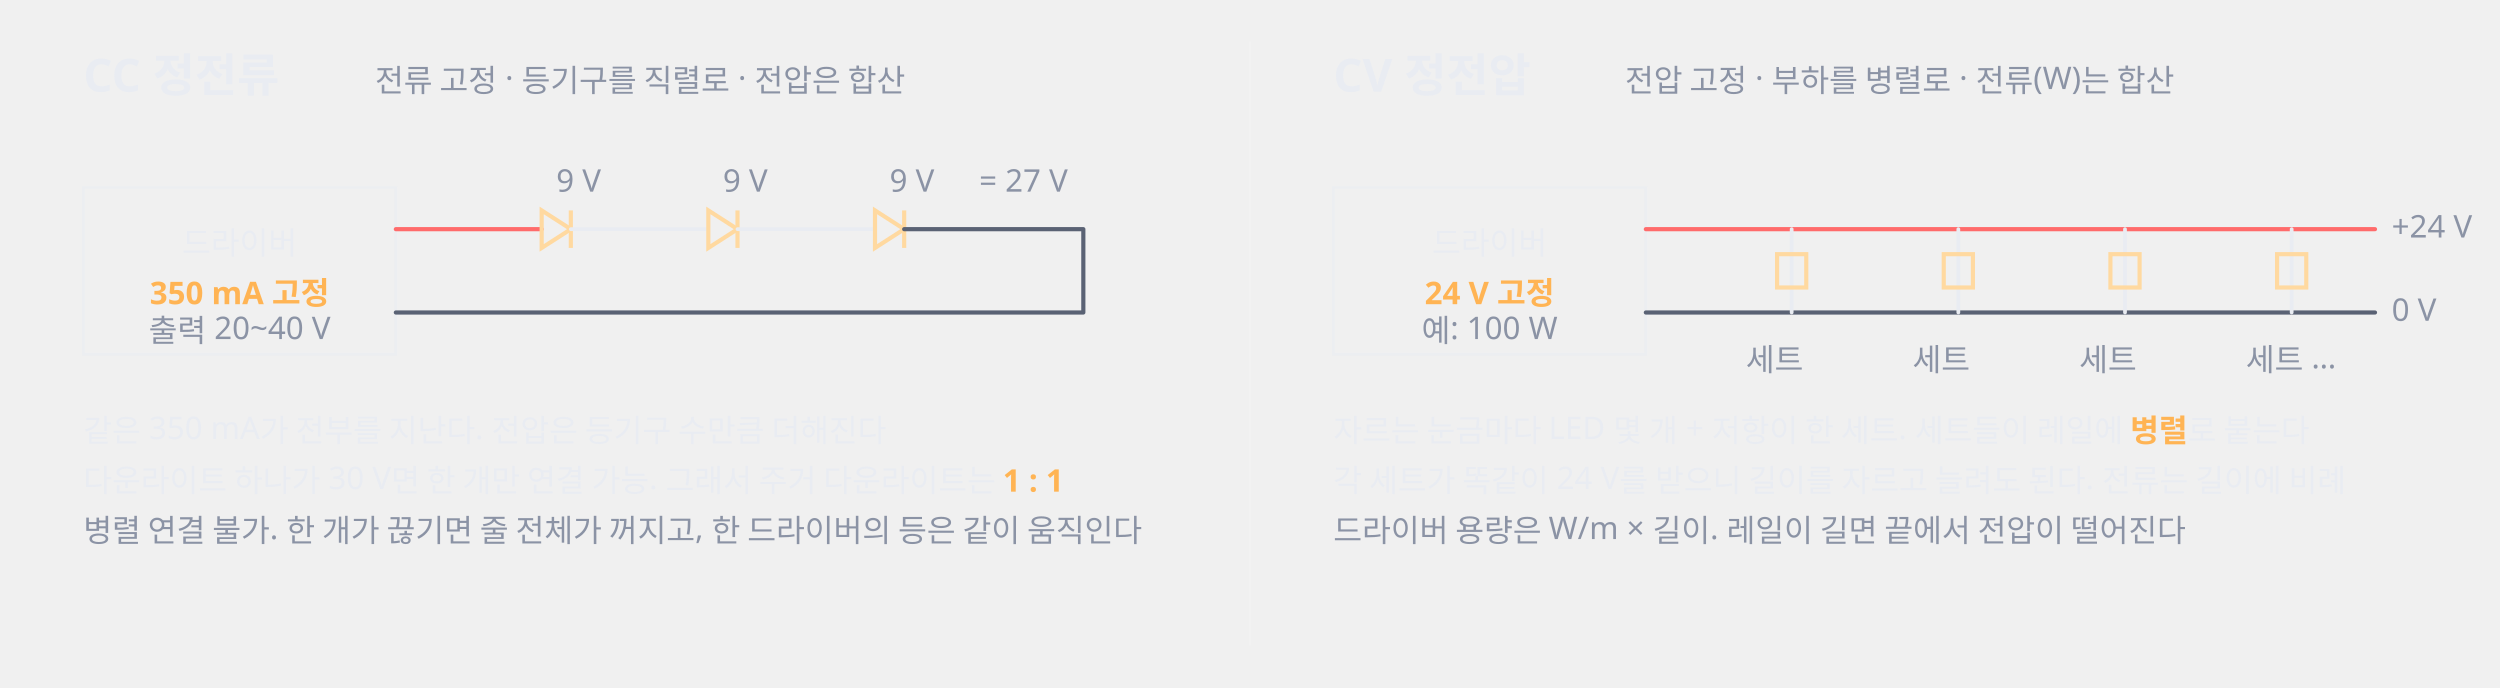
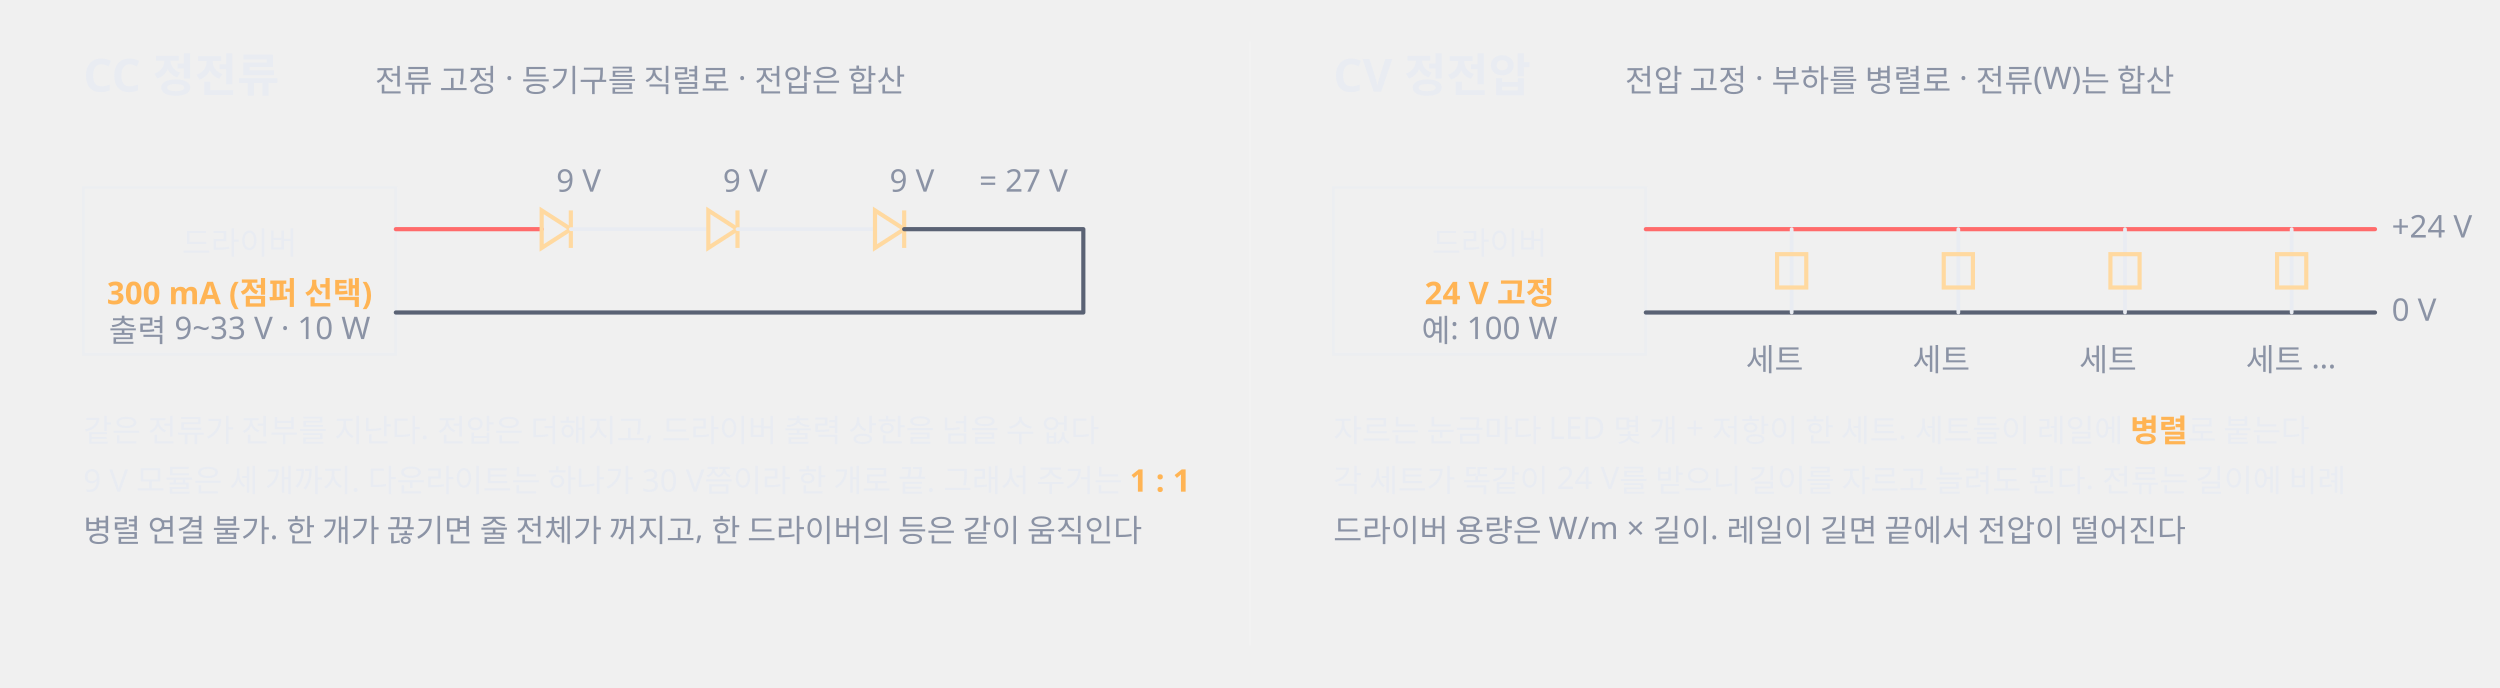
<svg xmlns="http://www.w3.org/2000/svg" viewBox="0 0 1200 330" font-family="Pretendard, Apple SD Gothic Neo, sans-serif">
  <defs>
    <style>
    .box{fill:none;stroke:#e9ecf2;stroke-opacity:.55;stroke-width:1.3}
    .w{stroke:#e9ecf2;stroke-width:1.8;fill:none;stroke-linecap:round;stroke-linejoin:round}
    .wp{stroke:#ff6b6b;stroke-width:2;fill:none;stroke-linecap:round;stroke-linejoin:round}
    .wn{stroke:#5a6274;stroke-width:2;fill:none;stroke-linecap:round;stroke-linejoin:round}
    .led{fill:none;stroke:#ffd9a0;stroke-width:2}
    .lab{fill:#e9ecf2;font-size:22px;font-weight:650}.sub{fill:#8b93a5;font-size:15px}.t{fill:#e9ecf2;font-size:15px}.amb{fill:#ffb454;font-size:15px;font-weight:600}
  </style>
    <g id="ledsym">
      <polygon points="0,-9 0,9 14,0" class="led" />
      <line x1="14" y1="-9" x2="14" y2="9" class="led" />
    </g>
  </defs>
  <line x1="600" y1="20" x2="600" y2="310" stroke="#ffffff" stroke-opacity=".12" />
  <text x="40" y="44" class="lab">CC 정전류</text>
  <text x="180" y="44" class="sub">전류 고정 · 등기구를 직렬로 · 전압은 합산</text>
  <rect x="40" y="90" width="150" height="80" class="box" />
  <text x="115" y="122" class="t" text-anchor="middle">드라이버</text>
-   <text x="115" y="146" class="amb" text-anchor="middle">350 mA 고정</text>
-   <text x="115" y="164" class="sub" text-anchor="middle">출력 20~40 V</text>
+   <text x="115" y="146" class="amb" text-anchor="middle">300 mA (점퍼 선택)</text>
+   <text x="115" y="164" class="sub" text-anchor="middle">출력 9~33 V · 10 W</text>
  <polyline points="190,110 260,110" class="wp" />
  <g transform="translate(260,110)">
    <use href="#ledsym" />
  </g>
  <polyline points="274,110 340,110" class="w" />
  <g transform="translate(340,110)">
    <use href="#ledsym" />
  </g>
  <polyline points="354,110 420,110" class="w" />
  <g transform="translate(420,110)">
    <use href="#ledsym" />
  </g>
  <polyline points="434,110 520,110 520,150 190,150" class="wn" />
  <text x="267" y="92" class="sub">9 V</text>
  <text x="347" y="92" class="sub">9 V</text>
  <text x="427" y="92" class="sub">9 V</text>
  <text x="470" y="92" class="sub">= 27 V</text>
-   <text x="40" y="212" class="t">같은 350 mA가 전부를 지난다. 전압은 등기구 수만큼 더해진다</text>
-   <text x="40" y="236" class="t">다운라이트 하나가 30 V면 한 개만 연결 가능. 그래서 주거 다운라이트는 <tspan class="amb">1 : 1</tspan>
+   <text x="40" y="212" class="t">같은 전류가 전부를 지난다. 전압은 더해지고, 드라이버 출력 상한을 넘을 수 없다</text>
+   <text x="40" y="236" class="t">9 V 모듈은 세 개까지. 다운라이트는 하나가 30 V쯤이라 한 개로 끝. 그래서 주거는 <tspan class="amb">1 : 1</tspan>
  </text>
  <text x="40" y="260" class="sub">병렬 연결 불가. 한 개가 끊기면 줄 전체가 꺼지고, 한 드라이버의 등은 같이 움직인다</text>
  <text x="640" y="44" class="lab">CV 정전압</text>
  <text x="780" y="44" class="sub">전압 고정 · 부하를 병렬로 · 전류(W)는 합산</text>
  <rect x="640" y="90" width="150" height="80" class="box" />
  <text x="715" y="122" class="t" text-anchor="middle">드라이버</text>
  <text x="715" y="146" class="amb" text-anchor="middle">24 V 고정</text>
  <text x="715" y="164" class="sub" text-anchor="middle">예: 100 W</text>
  <line x1="790" y1="110" x2="1140" y2="110" class="wp" />
  <line x1="790" y1="150" x2="1140" y2="150" class="wn" />
  <text x="1148" y="114" class="sub">+24 V</text>
  <text x="1148" y="154" class="sub">0 V</text>
  <g>
    <line x1="860" y1="110" x2="860" y2="150" class="w" />
    <rect x="853" y="122" width="14" height="16" fill="#0b0d12" class="led" />
    <line x1="940" y1="110" x2="940" y2="150" class="w" />
    <rect x="933" y="122" width="14" height="16" fill="#0b0d12" class="led" />
    <line x1="1020" y1="110" x2="1020" y2="150" class="w" />
    <rect x="1013" y="122" width="14" height="16" fill="#0b0d12" class="led" />
    <line x1="1100" y1="110" x2="1100" y2="150" class="w" />
    <rect x="1093" y="122" width="14" height="16" fill="#0b0d12" class="led" />
  </g>
  <text x="838" y="178" class="sub">세트</text>
  <text x="918" y="178" class="sub">세트</text>
  <text x="998" y="178" class="sub">세트</text>
  <text x="1078" y="178" class="sub">세트 …</text>
  <text x="640" y="212" class="t">자르는 눈금마다 LED 몇 개 + 저항이 한 세트. 세트들이 레일에 <tspan class="amb">병렬</tspan>로 붙는다</text>
  <text x="640" y="236" class="t">각 세트가 똑같이 24 V를 받으니 길이를 자르고 늘려도 된다. 전류는 길이에 비례</text>
  <text x="640" y="260" class="sub">드라이버 용량은 W/m × 길이. 레일이 길면 끝에서 전압이 떨어진다</text>
</svg>
